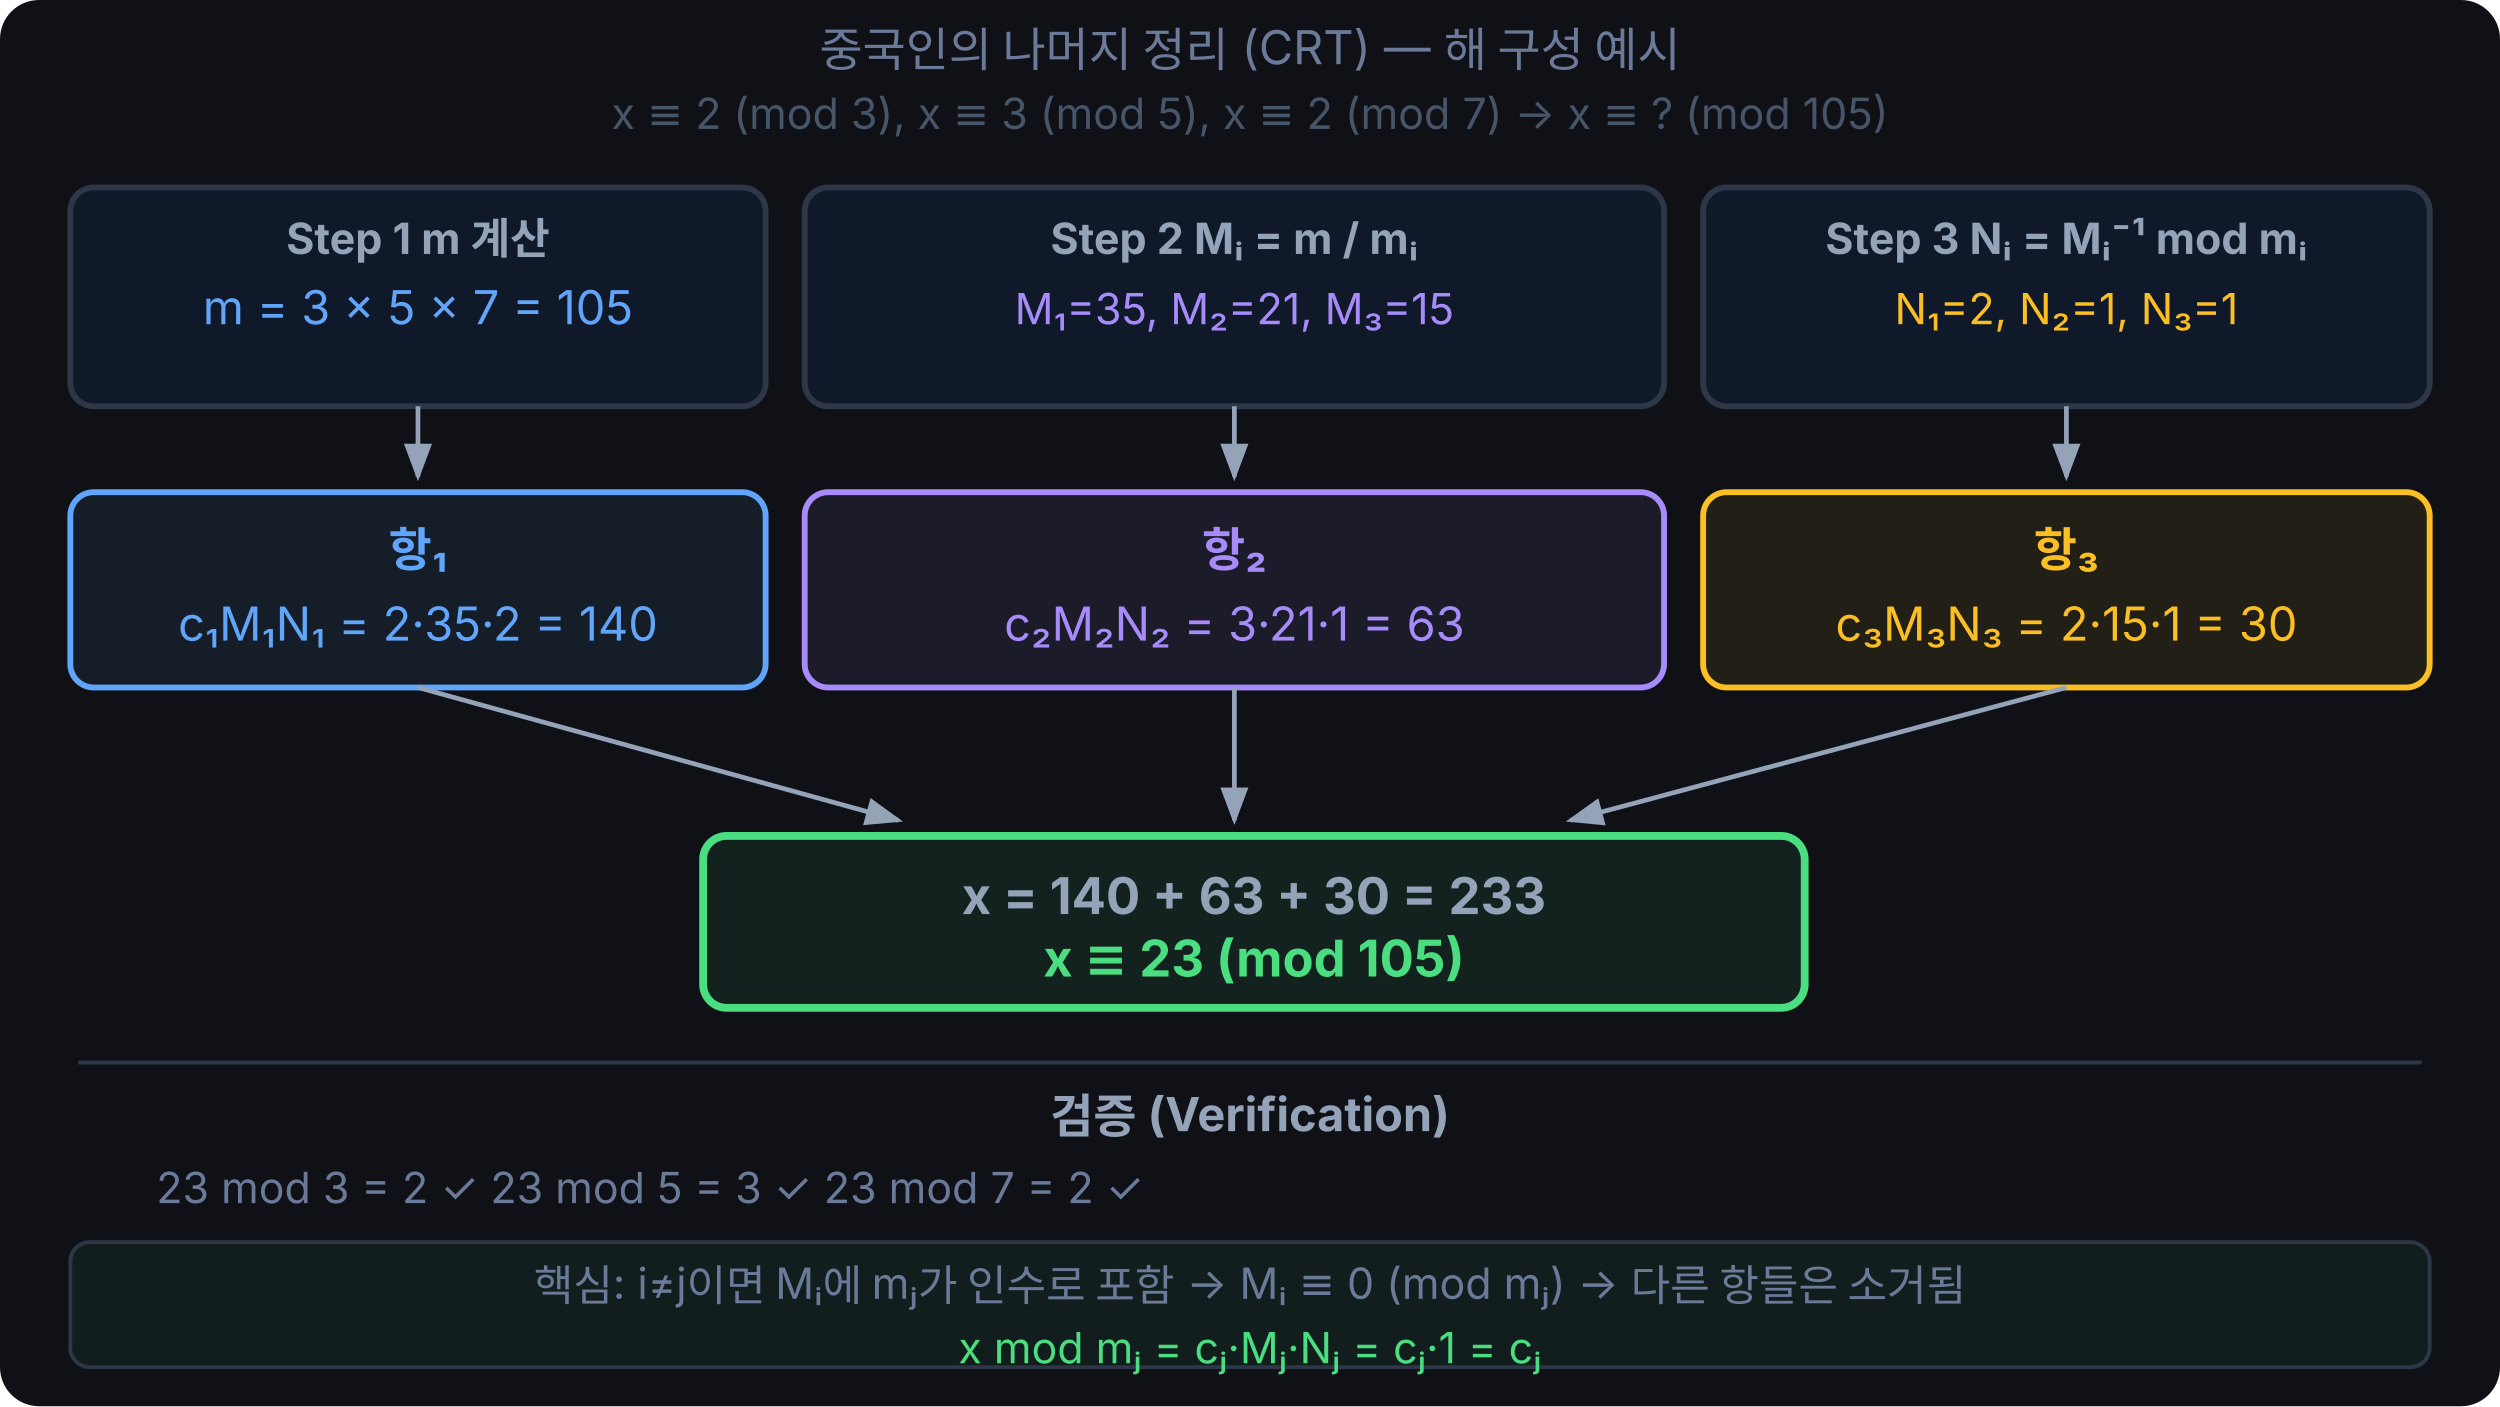
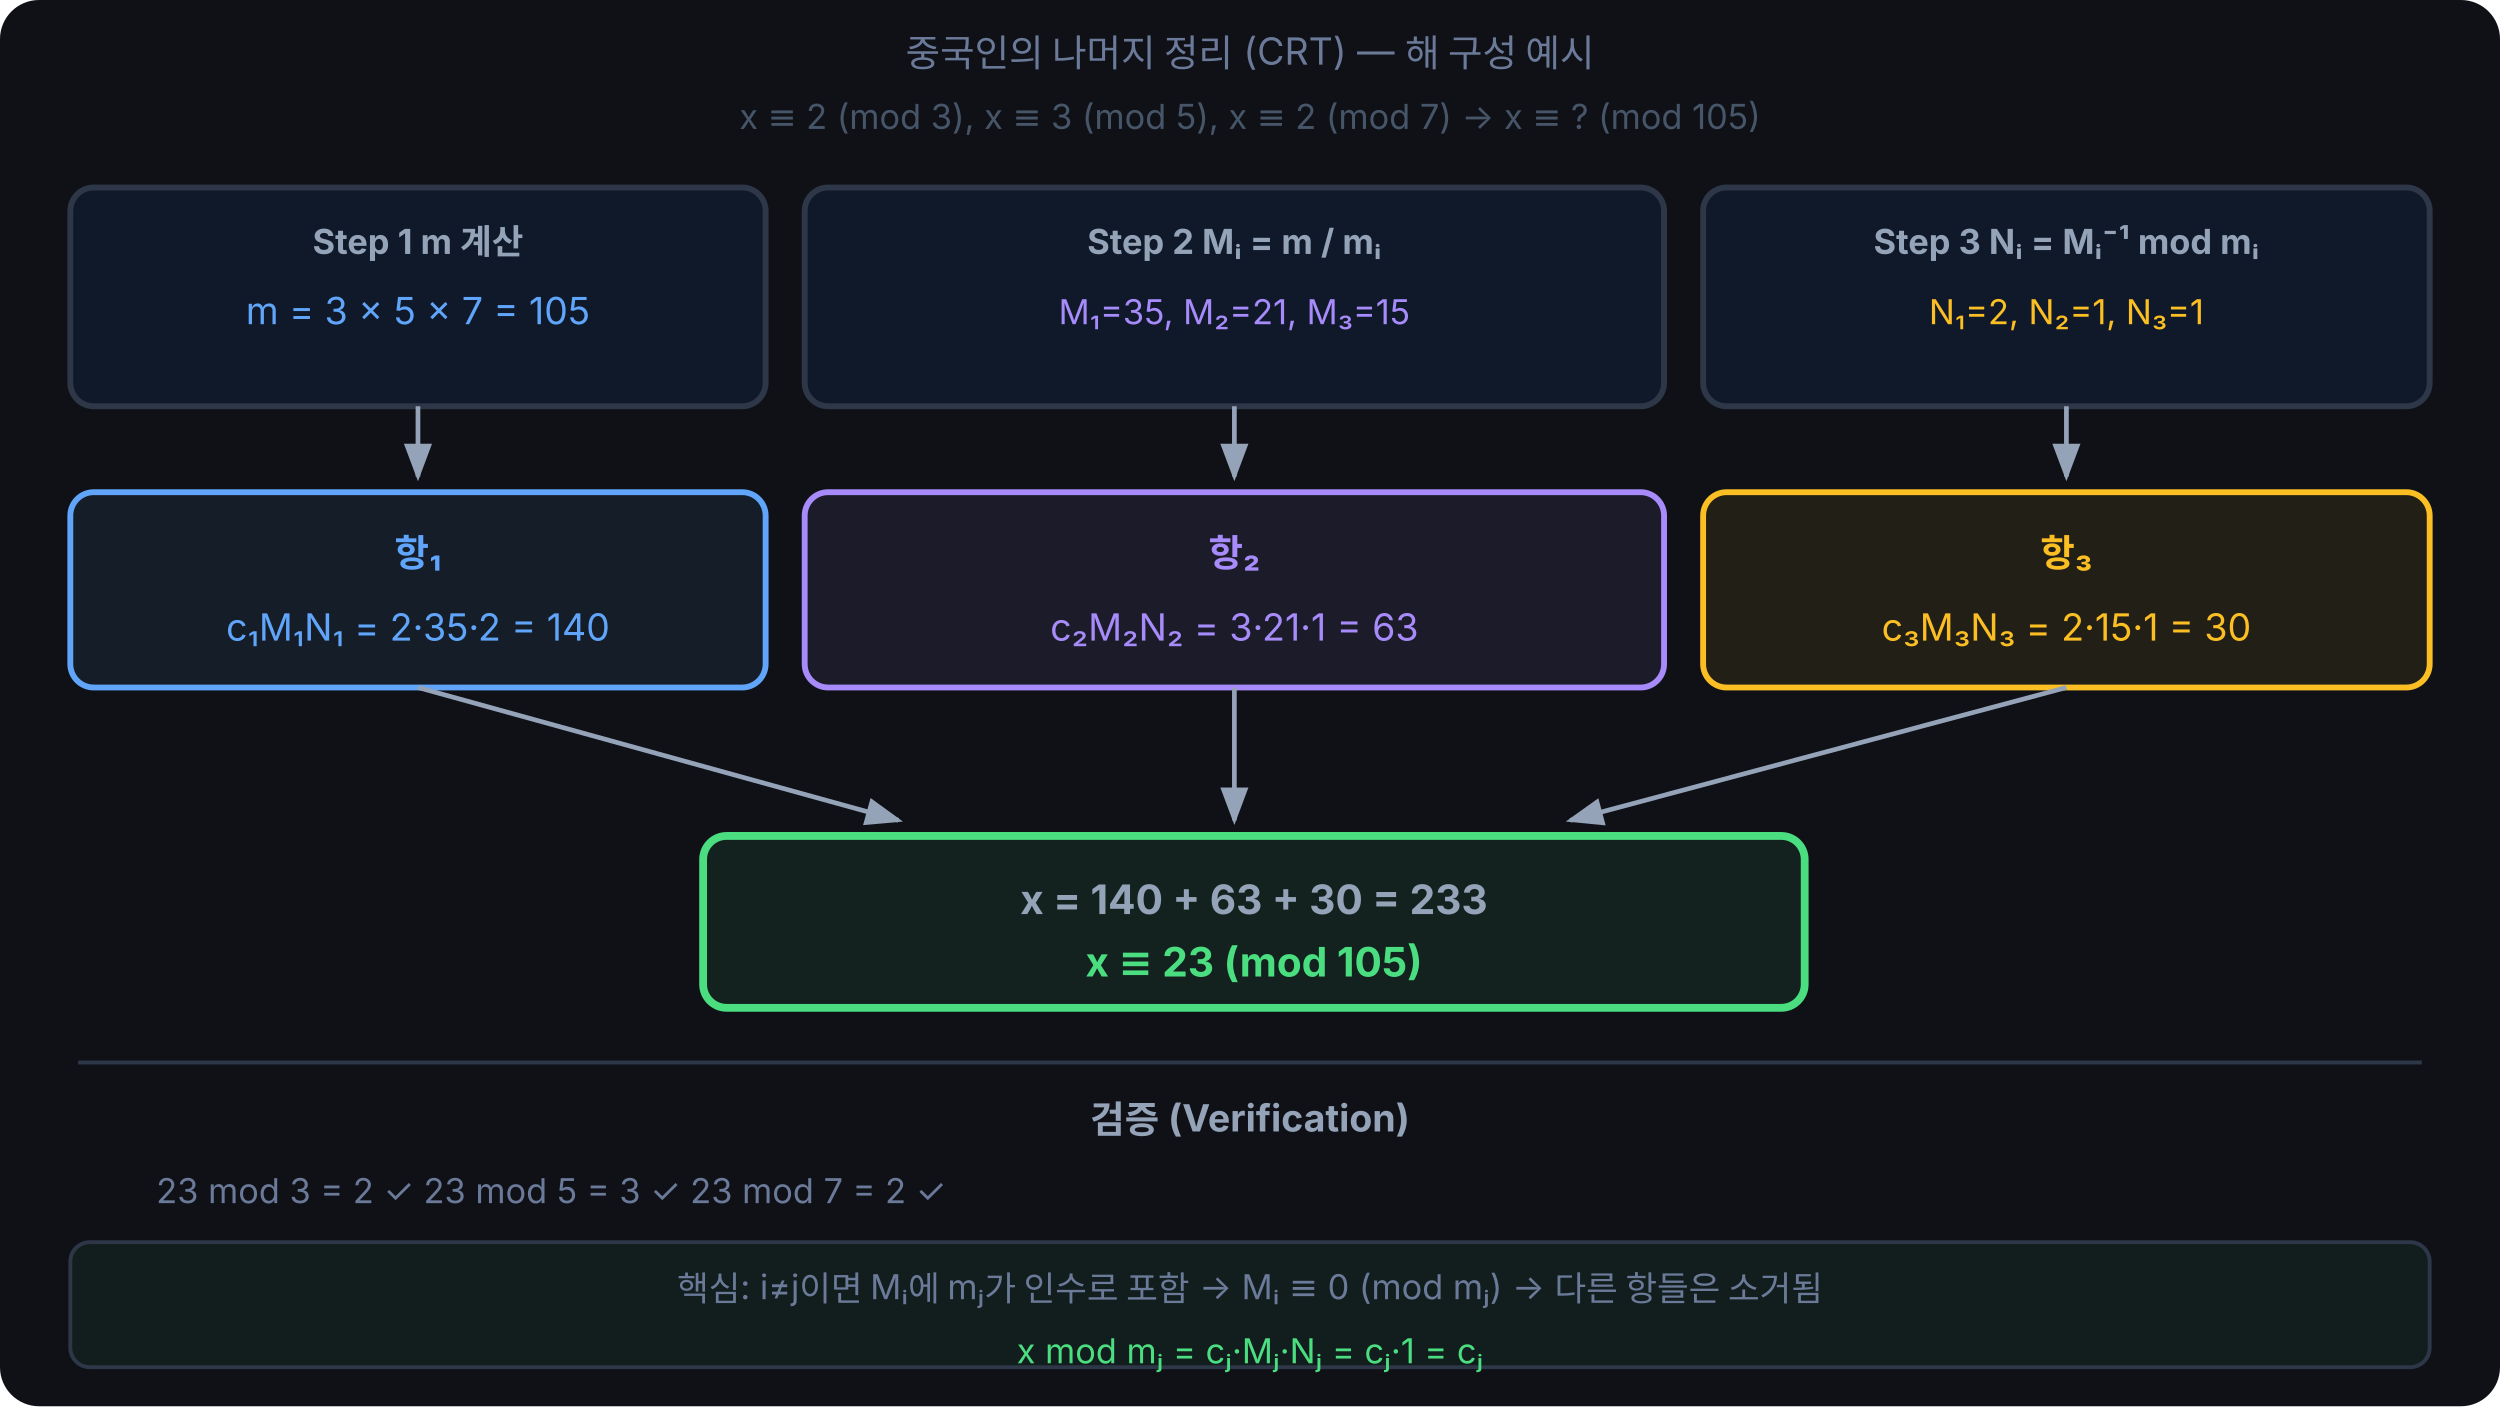
- <svg xmlns="http://www.w3.org/2000/svg" viewBox="0 0 640 360" width="640" height="360">
+ <svg xmlns="http://www.w3.org/2000/svg" viewBox="0 0 640 360" width="960" height="540">
  <defs>
    <marker id="darr" markerWidth="8" markerHeight="6" refX="7" refY="3" orient="auto">
      <polygon points="0 0, 8 3, 0 6" fill="#94a3b8" />
    </marker>
    <marker id="garr" markerWidth="8" markerHeight="6" refX="7" refY="3" orient="auto">
      <polygon points="0 0, 8 3, 0 6" fill="#4ade80" />
    </marker>
  </defs>
  <rect width="640" height="360" fill="#0f1117" rx="10" />
-   <text x="320" y="17" text-anchor="middle" font-family="system-ui,-apple-system,sans-serif" font-size="12" fill="#6b7a99">중국인의 나머지 정리 (CRT) — 해 구성 예시</text>
-   <text x="320" y="33" text-anchor="middle" font-family="system-ui,-apple-system,sans-serif" font-size="11" fill="#475569">x ≡ 2 (mod 3),  x ≡ 3 (mod 5),  x ≡ 2 (mod 7)  →  x ≡ ? (mod 105)</text>
+   <text x="320" y="17" text-anchor="middle" font-family="system-ui,-apple-system,sans-serif" font-size="9.6" fill="#6b7a99">중국인의 나머지 정리 (CRT) — 해 구성 예시</text>
+   <text x="320" y="33" text-anchor="middle" font-family="system-ui,-apple-system,sans-serif" font-size="8.8" fill="#475569">x ≡ 2 (mod 3),  x ≡ 3 (mod 5),  x ≡ 2 (mod 7)  →  x ≡ ? (mod 105)</text>
  <rect x="18" y="48" width="178" height="56" rx="6" fill="#0f1929" stroke="#2d3748" stroke-width="1.5" />
-   <text x="107" y="65" text-anchor="middle" font-family="system-ui,-apple-system,sans-serif" font-size="11" font-weight="700" fill="#94a3b8">Step 1  m 계산</text>
-   <text x="107" y="83" text-anchor="middle" font-family="system-ui,-apple-system,sans-serif" font-size="12" fill="#60a5fa">m = 3 × 5 × 7 = 105</text>
+   <text x="107" y="65" text-anchor="middle" font-family="system-ui,-apple-system,sans-serif" font-size="8.8" font-weight="700" fill="#94a3b8">Step 1  m 계산</text>
+   <text x="107" y="83" text-anchor="middle" font-family="system-ui,-apple-system,sans-serif" font-size="9.6" fill="#60a5fa">m = 3 × 5 × 7 = 105</text>
  <rect x="206" y="48" width="220" height="56" rx="6" fill="#0f1929" stroke="#2d3748" stroke-width="1.5" />
-   <text x="316" y="65" text-anchor="middle" font-family="system-ui,-apple-system,sans-serif" font-size="11" font-weight="700" fill="#94a3b8">Step 2  Mᵢ = m / mᵢ</text>
-   <text x="316" y="83" text-anchor="middle" font-family="system-ui,-apple-system,sans-serif" font-size="11" fill="#a78bfa">M₁=35, M₂=21, M₃=15</text>
+   <text x="316" y="65" text-anchor="middle" font-family="system-ui,-apple-system,sans-serif" font-size="8.8" font-weight="700" fill="#94a3b8">Step 2  Mᵢ = m / mᵢ</text>
+   <text x="316" y="83" text-anchor="middle" font-family="system-ui,-apple-system,sans-serif" font-size="8.8" fill="#a78bfa">M₁=35, M₂=21, M₃=15</text>
  <rect x="436" y="48" width="186" height="56" rx="6" fill="#0f1929" stroke="#2d3748" stroke-width="1.5" />
-   <text x="529" y="65" text-anchor="middle" font-family="system-ui,-apple-system,sans-serif" font-size="11" font-weight="700" fill="#94a3b8">Step 3  Nᵢ = Mᵢ⁻¹ mod mᵢ</text>
-   <text x="529" y="83" text-anchor="middle" font-family="system-ui,-apple-system,sans-serif" font-size="11" fill="#fbbf24">N₁=2, N₂=1, N₃=1</text>
+   <text x="529" y="65" text-anchor="middle" font-family="system-ui,-apple-system,sans-serif" font-size="8.8" font-weight="700" fill="#94a3b8">Step 3  Nᵢ = Mᵢ⁻¹ mod mᵢ</text>
+   <text x="529" y="83" text-anchor="middle" font-family="system-ui,-apple-system,sans-serif" font-size="8.8" fill="#fbbf24">N₁=2, N₂=1, N₃=1</text>
  <line x1="107" y1="104" x2="107" y2="122" stroke="#94a3b8" stroke-width="1.2" marker-end="url(#darr)" />
  <line x1="316" y1="104" x2="316" y2="122" stroke="#94a3b8" stroke-width="1.2" marker-end="url(#darr)" />
  <line x1="529" y1="104" x2="529" y2="122" stroke="#94a3b8" stroke-width="1.2" marker-end="url(#darr)" />
  <rect x="18" y="126" width="178" height="50" rx="6" fill="rgba(96,165,250,0.08)" stroke="#60a5fa" stroke-width="1.5" />
-   <text x="107" y="145" text-anchor="middle" font-family="system-ui,-apple-system,sans-serif" font-size="12" font-weight="700" fill="#60a5fa">항₁</text>
-   <text x="107" y="164" text-anchor="middle" font-family="system-ui,-apple-system,sans-serif" font-size="12" fill="#60a5fa">c₁M₁N₁ = 2·35·2 = 140</text>
+   <text x="107" y="145" text-anchor="middle" font-family="system-ui,-apple-system,sans-serif" font-size="9.6" font-weight="700" fill="#60a5fa">항₁</text>
+   <text x="107" y="164" text-anchor="middle" font-family="system-ui,-apple-system,sans-serif" font-size="9.6" fill="#60a5fa">c₁M₁N₁ = 2·35·2 = 140</text>
  <rect x="206" y="126" width="220" height="50" rx="6" fill="rgba(167,139,250,0.08)" stroke="#a78bfa" stroke-width="1.5" />
-   <text x="316" y="145" text-anchor="middle" font-family="system-ui,-apple-system,sans-serif" font-size="12" font-weight="700" fill="#a78bfa">항₂</text>
-   <text x="316" y="164" text-anchor="middle" font-family="system-ui,-apple-system,sans-serif" font-size="12" fill="#a78bfa">c₂M₂N₂ = 3·21·1 = 63</text>
+   <text x="316" y="145" text-anchor="middle" font-family="system-ui,-apple-system,sans-serif" font-size="9.6" font-weight="700" fill="#a78bfa">항₂</text>
+   <text x="316" y="164" text-anchor="middle" font-family="system-ui,-apple-system,sans-serif" font-size="9.6" fill="#a78bfa">c₂M₂N₂ = 3·21·1 = 63</text>
  <rect x="436" y="126" width="186" height="50" rx="6" fill="rgba(251,191,36,0.08)" stroke="#fbbf24" stroke-width="1.5" />
-   <text x="529" y="145" text-anchor="middle" font-family="system-ui,-apple-system,sans-serif" font-size="12" font-weight="700" fill="#fbbf24">항₃</text>
-   <text x="529" y="164" text-anchor="middle" font-family="system-ui,-apple-system,sans-serif" font-size="12" fill="#fbbf24">c₃M₃N₃ = 2·15·1 = 30</text>
+   <text x="529" y="145" text-anchor="middle" font-family="system-ui,-apple-system,sans-serif" font-size="9.6" font-weight="700" fill="#fbbf24">항₃</text>
+   <text x="529" y="164" text-anchor="middle" font-family="system-ui,-apple-system,sans-serif" font-size="9.6" fill="#fbbf24">c₃M₃N₃ = 2·15·1 = 30</text>
  <line x1="107" y1="176" x2="230" y2="210" stroke="#94a3b8" stroke-width="1.2" marker-end="url(#darr)" />
  <line x1="316" y1="176" x2="316" y2="210" stroke="#94a3b8" stroke-width="1.2" marker-end="url(#darr)" />
  <line x1="529" y1="176" x2="402" y2="210" stroke="#94a3b8" stroke-width="1.2" marker-end="url(#darr)" />
  <rect x="180" y="214" width="282" height="44" rx="6" fill="rgba(74,222,128,0.08)" stroke="#4ade80" stroke-width="2" />
-   <text x="321" y="234" text-anchor="middle" font-family="system-ui,-apple-system,sans-serif" font-size="13" font-weight="700" fill="#94a3b8">x = 140 + 63 + 30 = 233</text>
-   <text x="321" y="250" text-anchor="middle" font-family="system-ui,-apple-system,sans-serif" font-size="13" font-weight="700" fill="#4ade80">x ≡ 23 (mod 105)</text>
+   <text x="321" y="234" text-anchor="middle" font-family="system-ui,-apple-system,sans-serif" font-size="10.4" font-weight="700" fill="#94a3b8">x = 140 + 63 + 30 = 233</text>
+   <text x="321" y="250" text-anchor="middle" font-family="system-ui,-apple-system,sans-serif" font-size="10.4" font-weight="700" fill="#4ade80">x ≡ 23 (mod 105)</text>
  <line x1="20" y1="272" x2="620" y2="272" stroke="#2d3748" stroke-width="1" />
-   <text x="320" y="290" text-anchor="middle" font-family="system-ui,-apple-system,sans-serif" font-size="12" font-weight="700" fill="#94a3b8">검증 (Verification)</text>
-   <text x="40" y="308" font-family="system-ui,-apple-system,sans-serif" font-size="11" fill="#6b7a99">23 mod 3 = 2  ✓      23 mod 5 = 3  ✓      23 mod 7 = 2  ✓</text>
+   <text x="320" y="290" text-anchor="middle" font-family="system-ui,-apple-system,sans-serif" font-size="9.6" font-weight="700" fill="#94a3b8">검증 (Verification)</text>
+   <text x="40" y="308" font-family="system-ui,-apple-system,sans-serif" font-size="8.8" fill="#6b7a99">23 mod 3 = 2  ✓      23 mod 5 = 3  ✓      23 mod 7 = 2  ✓</text>
  <rect x="18" y="318" width="604" height="32" rx="5" fill="rgba(74,222,128,0.06)" stroke="#2d3748" stroke-width="1" />
-   <text x="320" y="333" text-anchor="middle" font-family="system-ui,-apple-system,sans-serif" font-size="11" fill="#6b7a99">핵심: i≠j이면 Mᵢ에 mⱼ가 인수로 포함 → Mᵢ ≡ 0 (mod mⱼ) → 다른 항들은 소거됨</text>
-   <text x="320" y="349" text-anchor="middle" font-family="system-ui,-apple-system,sans-serif" font-size="11" fill="#4ade80">x mod mⱼ = cⱼ·Mⱼ·Nⱼ = cⱼ·1 = cⱼ</text>
+   <text x="320" y="333" text-anchor="middle" font-family="system-ui,-apple-system,sans-serif" font-size="8.8" fill="#6b7a99">핵심: i≠j이면 Mᵢ에 mⱼ가 인수로 포함 → Mᵢ ≡ 0 (mod mⱼ) → 다른 항들은 소거됨</text>
+   <text x="320" y="349" text-anchor="middle" font-family="system-ui,-apple-system,sans-serif" font-size="8.8" fill="#4ade80">x mod mⱼ = cⱼ·Mⱼ·Nⱼ = cⱼ·1 = cⱼ</text>
</svg>
